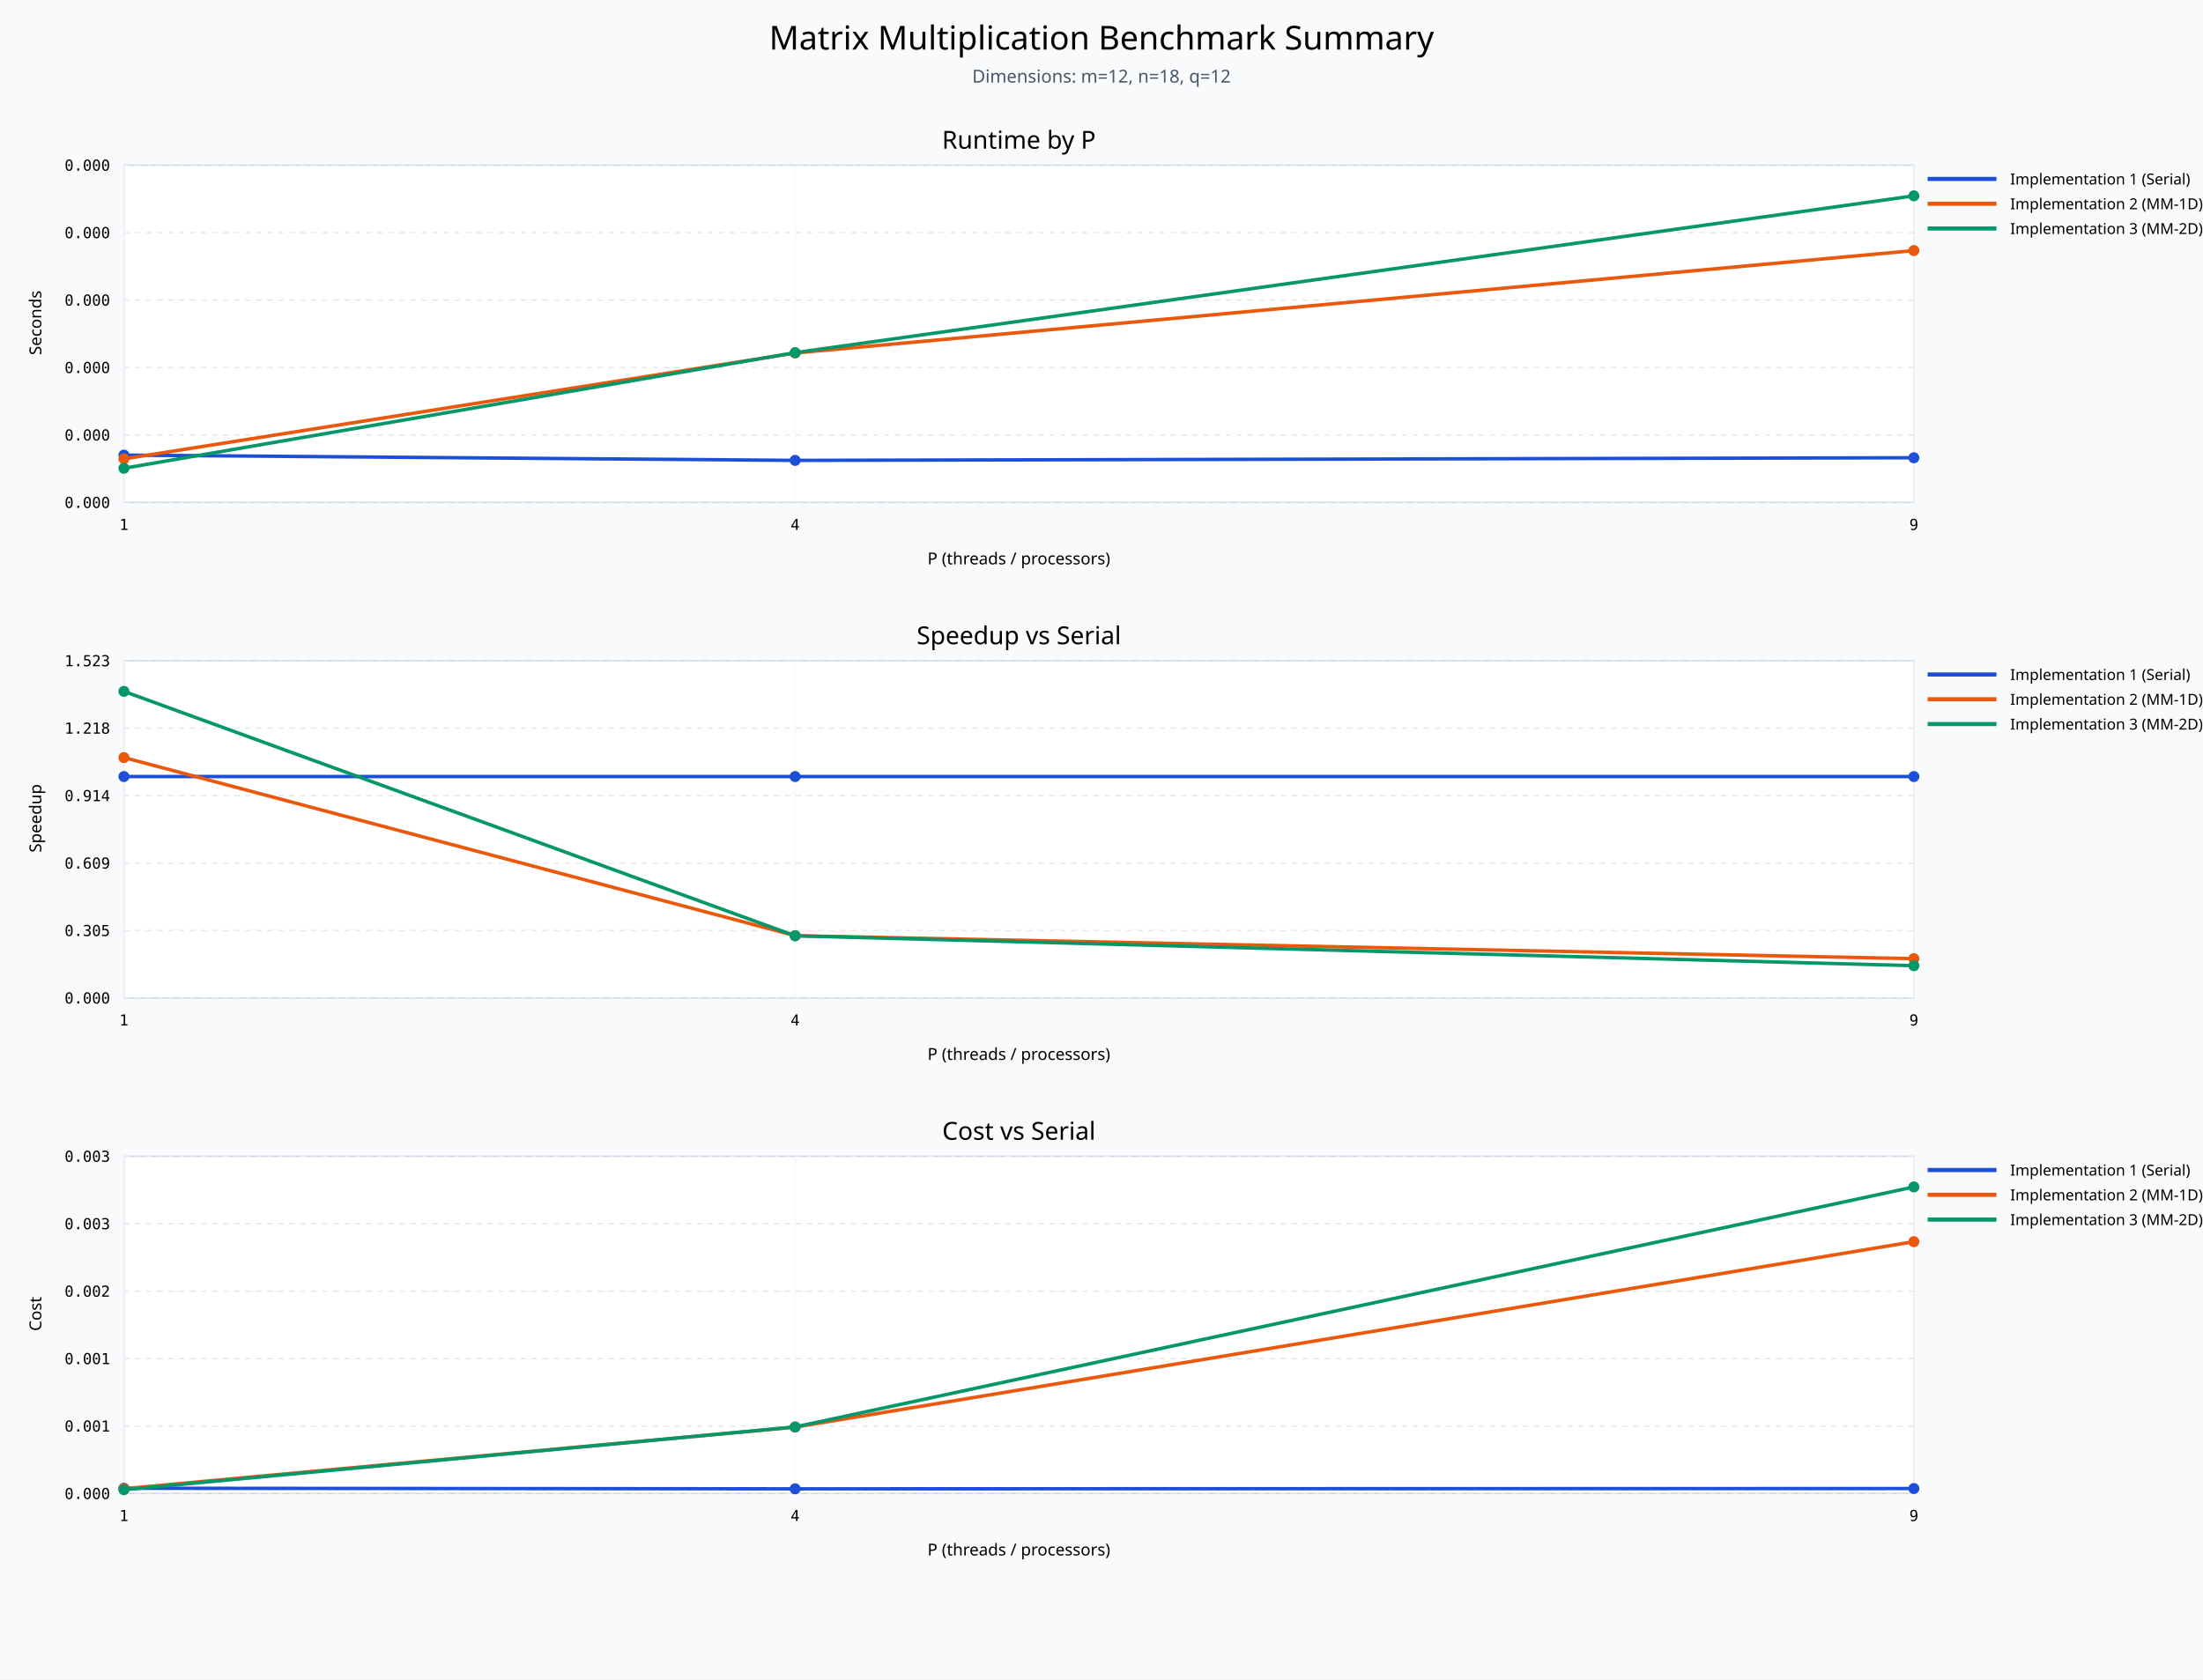
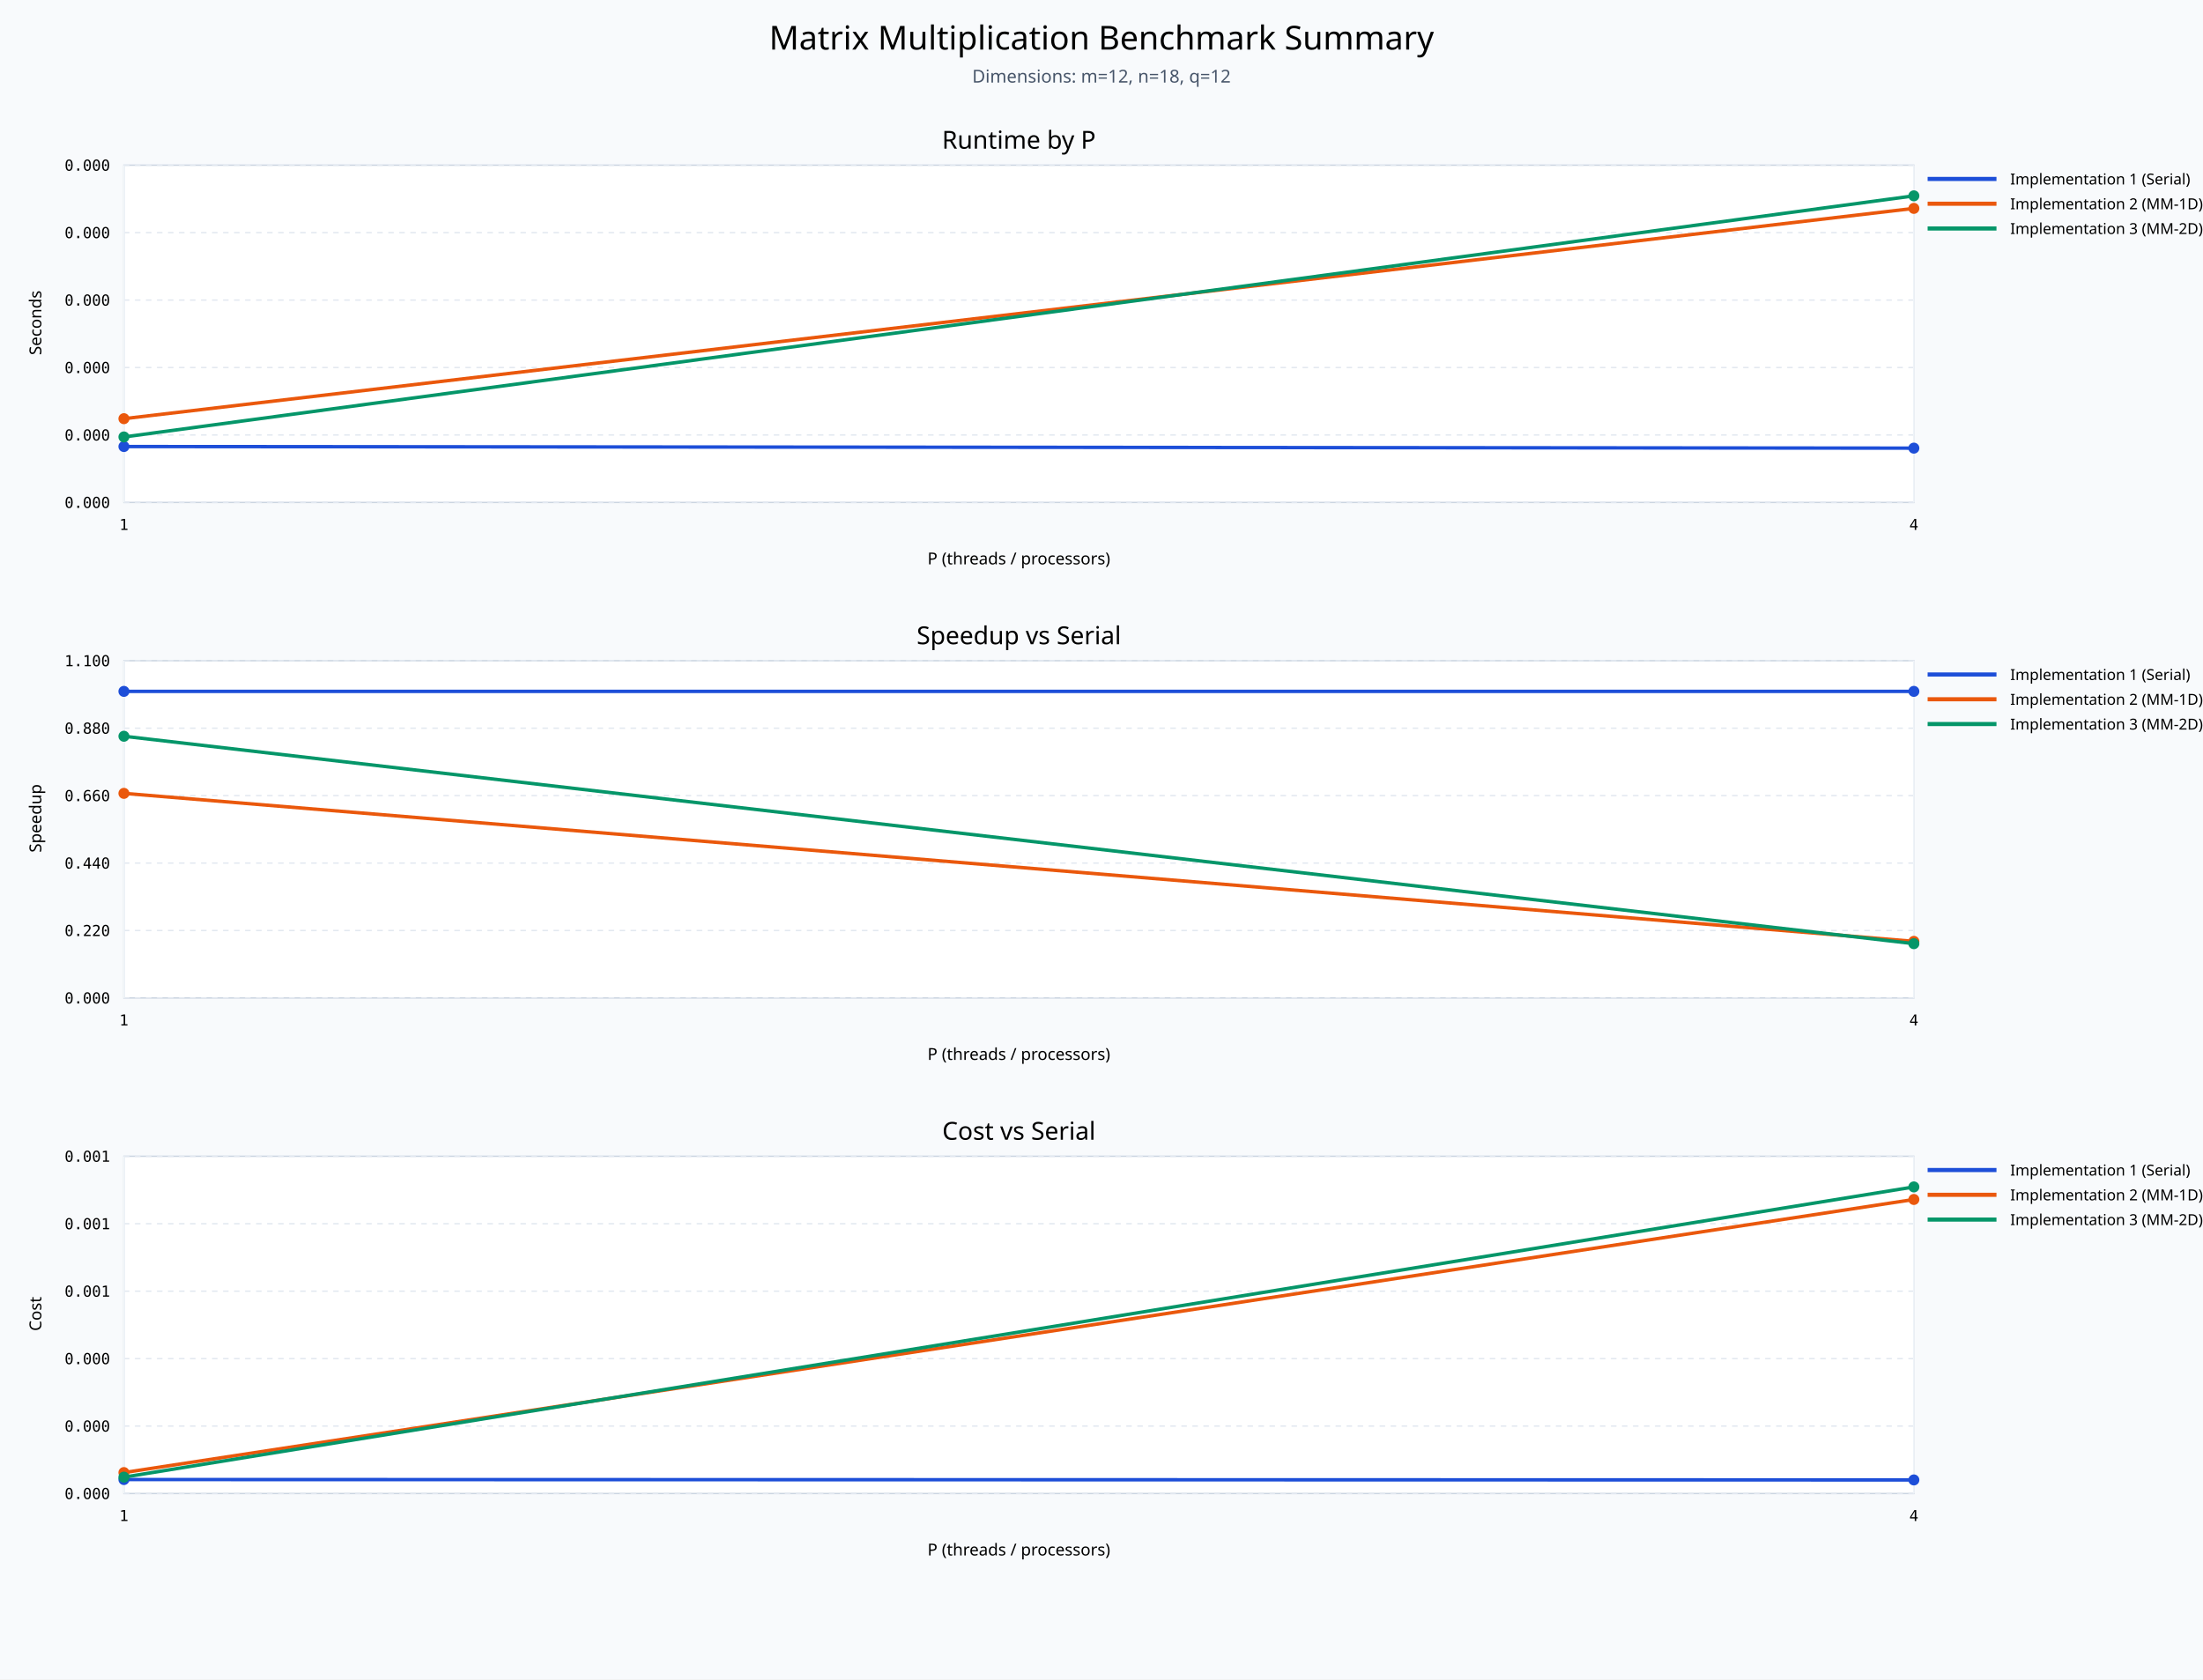
<svg xmlns="http://www.w3.org/2000/svg" width="1600" height="1220" viewBox="0 0 1600 1220">
  <rect width="100%" height="100%" fill="#f8fafc" />
  <text x="800" y="36" text-anchor="middle" font-size="24" font-family="sans-serif">Matrix Multiplication Benchmark Summary</text>
  <text x="800" y="60" text-anchor="middle" font-size="13" font-family="sans-serif" fill="#475569">Dimensions: m=12, n=18, q=12</text>
  <g>
    <text x="740" y="108" text-anchor="middle" font-size="18" font-family="sans-serif">Runtime by P</text>
    <rect x="90" y="120" width="1300" height="245" fill="#ffffff" stroke="#cbd5e1" />
    <line x1="90" y1="365" x2="1390" y2="365" stroke="#e2e8f0" stroke-dasharray="4,4" />
    <text x="80" y="369" text-anchor="end" font-size="11" font-family="monospace">0.000</text>
    <line x1="90.000" y1="316.000" x2="1390.000" y2="316.000" stroke="#e2e8f0" stroke-dasharray="4,4" />
    <text x="80.000" y="320.000" text-anchor="end" font-size="11" font-family="monospace">0.000</text>
    <line x1="90.000" y1="267.000" x2="1390.000" y2="267.000" stroke="#e2e8f0" stroke-dasharray="4,4" />
    <text x="80.000" y="271.000" text-anchor="end" font-size="11" font-family="monospace">0.000</text>
    <line x1="90.000" y1="218.000" x2="1390.000" y2="218.000" stroke="#e2e8f0" stroke-dasharray="4,4" />
    <text x="80.000" y="222.000" text-anchor="end" font-size="11" font-family="monospace">0.000</text>
    <line x1="90.000" y1="169.000" x2="1390.000" y2="169.000" stroke="#e2e8f0" stroke-dasharray="4,4" />
    <text x="80.000" y="173.000" text-anchor="end" font-size="11" font-family="monospace">0.000</text>
    <line x1="90.000" y1="120.000" x2="1390.000" y2="120.000" stroke="#e2e8f0" stroke-dasharray="4,4" />
    <text x="80.000" y="124.000" text-anchor="end" font-size="11" font-family="monospace">0.000</text>
    <line x1="90.000" y1="120.000" x2="90.000" y2="365.000" stroke="#f1f5f9" />
    <text x="90.000" y="385.000" text-anchor="middle" font-size="11" font-family="monospace">1</text>
-     <line x1="577.500" y1="120.000" x2="577.500" y2="365.000" stroke="#f1f5f9" />
-     <text x="577.500" y="385.000" text-anchor="middle" font-size="11" font-family="monospace">4</text>
    <line x1="1390.000" y1="120.000" x2="1390.000" y2="365.000" stroke="#f1f5f9" />
-     <text x="1390.000" y="385.000" text-anchor="middle" font-size="11" font-family="monospace">9</text>
+     <text x="1390.000" y="385.000" text-anchor="middle" font-size="11" font-family="monospace">4</text>
    <text x="740.000" y="410.000" text-anchor="middle" font-size="12" font-family="sans-serif">P (threads / processors)</text>
    <text x="38.000" y="242.500" transform="rotate(-90 30.000 242.500)" text-anchor="middle" font-size="12" font-family="sans-serif">Seconds</text>
-     <polyline fill="none" stroke="#1d4ed8" stroke-width="2.5" points="90,330.636 577.5,334.455 1390,332.545" />
-     <circle cx="90.000" cy="330.636" r="4" fill="#1d4ed8" />
-     <circle cx="577.500" cy="334.455" r="4" fill="#1d4ed8" />
-     <circle cx="1390.000" cy="332.545" r="4" fill="#1d4ed8" />
+     <polyline fill="none" stroke="#1d4ed8" stroke-width="2.5" points="90,324.399 1390,325.559" />
+     <circle cx="90.000" cy="324.399" r="4" fill="#1d4ed8" />
+     <circle cx="1390.000" cy="325.559" r="4" fill="#1d4ed8" />
    <line x1="1400.000" y1="130.000" x2="1450.000" y2="130.000" stroke="#1d4ed8" stroke-width="3" />
    <text x="1460.000" y="134.000" font-size="11" font-family="sans-serif">Implementation 1 (Serial)</text>
-     <polyline fill="none" stroke="#ea580c" stroke-width="2.5" points="90,333.35 577.5,256.454 1390,182.043" />
-     <circle cx="90.000" cy="333.350" r="4" fill="#ea580c" />
-     <circle cx="577.500" cy="256.454" r="4" fill="#ea580c" />
-     <circle cx="1390.000" cy="182.043" r="4" fill="#ea580c" />
+     <polyline fill="none" stroke="#ea580c" stroke-width="2.5" points="90,304.161 1390,151.384" />
+     <circle cx="90.000" cy="304.161" r="4" fill="#ea580c" />
+     <circle cx="1390.000" cy="151.384" r="4" fill="#ea580c" />
    <line x1="1400.000" y1="148.000" x2="1450.000" y2="148.000" stroke="#ea580c" stroke-width="3" />
    <text x="1460.000" y="152.000" font-size="11" font-family="sans-serif">Implementation 2 (MM-1D)</text>
-     <polyline fill="none" stroke="#059669" stroke-width="2.5" points="90,340.182 577.5,256.182 1390,142.273" />
-     <circle cx="90.000" cy="340.182" r="4" fill="#059669" />
-     <circle cx="577.500" cy="256.182" r="4" fill="#059669" />
+     <polyline fill="none" stroke="#059669" stroke-width="2.5" points="90,317.438 1390,142.273" />
+     <circle cx="90.000" cy="317.438" r="4" fill="#059669" />
    <circle cx="1390.000" cy="142.273" r="4" fill="#059669" />
    <line x1="1400.000" y1="166.000" x2="1450.000" y2="166.000" stroke="#059669" stroke-width="3" />
    <text x="1460.000" y="170.000" font-size="11" font-family="sans-serif">Implementation 3 (MM-2D)</text>
  </g>
  <g>
    <text x="740.000" y="468.000" text-anchor="middle" font-size="18" font-family="sans-serif">Speedup vs Serial</text>
    <rect x="90.000" y="480.000" width="1300.000" height="245.000" fill="#ffffff" stroke="#cbd5e1" />
    <line x1="90.000" y1="725.000" x2="1390.000" y2="725.000" stroke="#e2e8f0" stroke-dasharray="4,4" />
    <text x="80.000" y="729.000" text-anchor="end" font-size="11" font-family="monospace">0.000</text>
    <line x1="90.000" y1="676.000" x2="1390.000" y2="676.000" stroke="#e2e8f0" stroke-dasharray="4,4" />
-     <text x="80.000" y="680.000" text-anchor="end" font-size="11" font-family="monospace">0.305</text>
+     <text x="80.000" y="680.000" text-anchor="end" font-size="11" font-family="monospace">0.220</text>
    <line x1="90.000" y1="627.000" x2="1390.000" y2="627.000" stroke="#e2e8f0" stroke-dasharray="4,4" />
-     <text x="80.000" y="631.000" text-anchor="end" font-size="11" font-family="monospace">0.609</text>
+     <text x="80.000" y="631.000" text-anchor="end" font-size="11" font-family="monospace">0.440</text>
    <line x1="90.000" y1="578.000" x2="1390.000" y2="578.000" stroke="#e2e8f0" stroke-dasharray="4,4" />
-     <text x="80.000" y="582.000" text-anchor="end" font-size="11" font-family="monospace">0.914</text>
+     <text x="80.000" y="582.000" text-anchor="end" font-size="11" font-family="monospace">0.660</text>
    <line x1="90.000" y1="529.000" x2="1390.000" y2="529.000" stroke="#e2e8f0" stroke-dasharray="4,4" />
-     <text x="80.000" y="533.000" text-anchor="end" font-size="11" font-family="monospace">1.218</text>
+     <text x="80.000" y="533.000" text-anchor="end" font-size="11" font-family="monospace">0.880</text>
    <line x1="90.000" y1="480.000" x2="1390.000" y2="480.000" stroke="#e2e8f0" stroke-dasharray="4,4" />
-     <text x="80.000" y="484.000" text-anchor="end" font-size="11" font-family="monospace">1.523</text>
+     <text x="80.000" y="484.000" text-anchor="end" font-size="11" font-family="monospace">1.100</text>
    <line x1="90.000" y1="480.000" x2="90.000" y2="725.000" stroke="#f1f5f9" />
    <text x="90.000" y="745.000" text-anchor="middle" font-size="11" font-family="monospace">1</text>
-     <line x1="577.500" y1="480.000" x2="577.500" y2="725.000" stroke="#f1f5f9" />
-     <text x="577.500" y="745.000" text-anchor="middle" font-size="11" font-family="monospace">4</text>
    <line x1="1390.000" y1="480.000" x2="1390.000" y2="725.000" stroke="#f1f5f9" />
-     <text x="1390.000" y="745.000" text-anchor="middle" font-size="11" font-family="monospace">9</text>
+     <text x="1390.000" y="745.000" text-anchor="middle" font-size="11" font-family="monospace">4</text>
    <text x="740.000" y="770.000" text-anchor="middle" font-size="12" font-family="sans-serif">P (threads / processors)</text>
    <text x="38.000" y="602.500" transform="rotate(-90 30.000 602.500)" text-anchor="middle" font-size="12" font-family="sans-serif">Speedup</text>
-     <polyline fill="none" stroke="#1d4ed8" stroke-width="2.5" points="90,564.141 577.5,564.141 1390,564.141" />
-     <circle cx="90.000" cy="564.141" r="4" fill="#1d4ed8" />
-     <circle cx="577.500" cy="564.141" r="4" fill="#1d4ed8" />
-     <circle cx="1390.000" cy="564.141" r="4" fill="#1d4ed8" />
+     <polyline fill="none" stroke="#1d4ed8" stroke-width="2.5" points="90,502.273 1390,502.273" />
+     <circle cx="90.000" cy="502.273" r="4" fill="#1d4ed8" />
+     <circle cx="1390.000" cy="502.273" r="4" fill="#1d4ed8" />
    <line x1="1400.000" y1="490.000" x2="1450.000" y2="490.000" stroke="#1d4ed8" stroke-width="3" />
    <text x="1460.000" y="494.000" font-size="11" font-family="sans-serif">Implementation 1 (Serial)</text>
-     <polyline fill="none" stroke="#ea580c" stroke-width="2.5" points="90,550.352 577.5,679.734 1390,696.465" />
-     <circle cx="90.000" cy="550.352" r="4" fill="#ea580c" />
-     <circle cx="577.500" cy="679.734" r="4" fill="#ea580c" />
-     <circle cx="1390.000" cy="696.465" r="4" fill="#ea580c" />
+     <polyline fill="none" stroke="#ea580c" stroke-width="2.5" points="90,576.361 1390,683.877" />
+     <circle cx="90.000" cy="576.361" r="4" fill="#ea580c" />
+     <circle cx="1390.000" cy="683.877" r="4" fill="#ea580c" />
    <line x1="1400.000" y1="508.000" x2="1450.000" y2="508.000" stroke="#ea580c" stroke-width="3" />
    <text x="1460.000" y="512.000" font-size="11" font-family="sans-serif">Implementation 2 (MM-1D)</text>
-     <polyline fill="none" stroke="#059669" stroke-width="2.5" points="90,502.273 577.5,679.847 1390,701.561" />
-     <circle cx="90.000" cy="502.273" r="4" fill="#059669" />
-     <circle cx="577.500" cy="679.847" r="4" fill="#059669" />
-     <circle cx="1390.000" cy="701.561" r="4" fill="#059669" />
+     <polyline fill="none" stroke="#059669" stroke-width="2.5" points="90,534.867 1390,685.559" />
+     <circle cx="90.000" cy="534.867" r="4" fill="#059669" />
+     <circle cx="1390.000" cy="685.559" r="4" fill="#059669" />
    <line x1="1400.000" y1="526.000" x2="1450.000" y2="526.000" stroke="#059669" stroke-width="3" />
    <text x="1460.000" y="530.000" font-size="11" font-family="sans-serif">Implementation 3 (MM-2D)</text>
  </g>
  <g>
    <text x="740.000" y="828.000" text-anchor="middle" font-size="18" font-family="sans-serif">Cost vs Serial</text>
    <rect x="90.000" y="840.000" width="1300.000" height="245.000" fill="#ffffff" stroke="#cbd5e1" />
    <line x1="90.000" y1="1085.000" x2="1390.000" y2="1085.000" stroke="#e2e8f0" stroke-dasharray="4,4" />
    <text x="80.000" y="1089.000" text-anchor="end" font-size="11" font-family="monospace">0.000</text>
    <line x1="90.000" y1="1036.000" x2="1390.000" y2="1036.000" stroke="#e2e8f0" stroke-dasharray="4,4" />
-     <text x="80.000" y="1040.000" text-anchor="end" font-size="11" font-family="monospace">0.001</text>
+     <text x="80.000" y="1040.000" text-anchor="end" font-size="11" font-family="monospace">0.000</text>
    <line x1="90.000" y1="987.000" x2="1390.000" y2="987.000" stroke="#e2e8f0" stroke-dasharray="4,4" />
-     <text x="80.000" y="991.000" text-anchor="end" font-size="11" font-family="monospace">0.001</text>
+     <text x="80.000" y="991.000" text-anchor="end" font-size="11" font-family="monospace">0.000</text>
    <line x1="90.000" y1="938.000" x2="1390.000" y2="938.000" stroke="#e2e8f0" stroke-dasharray="4,4" />
-     <text x="80.000" y="942.000" text-anchor="end" font-size="11" font-family="monospace">0.002</text>
+     <text x="80.000" y="942.000" text-anchor="end" font-size="11" font-family="monospace">0.001</text>
    <line x1="90.000" y1="889.000" x2="1390.000" y2="889.000" stroke="#e2e8f0" stroke-dasharray="4,4" />
-     <text x="80.000" y="893.000" text-anchor="end" font-size="11" font-family="monospace">0.003</text>
+     <text x="80.000" y="893.000" text-anchor="end" font-size="11" font-family="monospace">0.001</text>
    <line x1="90.000" y1="840.000" x2="1390.000" y2="840.000" stroke="#e2e8f0" stroke-dasharray="4,4" />
-     <text x="80.000" y="844.000" text-anchor="end" font-size="11" font-family="monospace">0.003</text>
+     <text x="80.000" y="844.000" text-anchor="end" font-size="11" font-family="monospace">0.001</text>
    <line x1="90.000" y1="840.000" x2="90.000" y2="1085.000" stroke="#f1f5f9" />
    <text x="90.000" y="1105.000" text-anchor="middle" font-size="11" font-family="monospace">1</text>
-     <line x1="577.500" y1="840.000" x2="577.500" y2="1085.000" stroke="#f1f5f9" />
-     <text x="577.500" y="1105.000" text-anchor="middle" font-size="11" font-family="monospace">4</text>
    <line x1="1390.000" y1="840.000" x2="1390.000" y2="1085.000" stroke="#f1f5f9" />
-     <text x="1390.000" y="1105.000" text-anchor="middle" font-size="11" font-family="monospace">9</text>
+     <text x="1390.000" y="1105.000" text-anchor="middle" font-size="11" font-family="monospace">4</text>
    <text x="740.000" y="1130.000" text-anchor="middle" font-size="12" font-family="sans-serif">P (threads / processors)</text>
    <text x="38.000" y="962.500" transform="rotate(-90 30.000 962.500)" text-anchor="middle" font-size="12" font-family="sans-serif">Cost</text>
-     <polyline fill="none" stroke="#1d4ed8" stroke-width="2.5" points="90,1081.18 577.5,1081.61 1390,1081.39" />
-     <circle cx="90.000" cy="1081.182" r="4" fill="#1d4ed8" />
-     <circle cx="577.500" cy="1081.606" r="4" fill="#1d4ed8" />
-     <circle cx="1390.000" cy="1081.394" r="4" fill="#1d4ed8" />
+     <polyline fill="none" stroke="#1d4ed8" stroke-width="2.5" points="90,1074.85 1390,1075.14" />
+     <circle cx="90.000" cy="1074.850" r="4" fill="#1d4ed8" />
+     <circle cx="1390.000" cy="1075.140" r="4" fill="#1d4ed8" />
    <line x1="1400.000" y1="850.000" x2="1450.000" y2="850.000" stroke="#1d4ed8" stroke-width="3" />
    <text x="1460.000" y="854.000" font-size="11" font-family="sans-serif">Implementation 1 (Serial)</text>
-     <polyline fill="none" stroke="#ea580c" stroke-width="2.5" points="90,1081.48 577.5,1036.76 1390,902.043" />
-     <circle cx="90.000" cy="1081.483" r="4" fill="#ea580c" />
-     <circle cx="577.500" cy="1036.757" r="4" fill="#ea580c" />
-     <circle cx="1390.000" cy="902.043" r="4" fill="#ea580c" />
+     <polyline fill="none" stroke="#ea580c" stroke-width="2.5" points="90,1069.79 1390,871.384" />
+     <circle cx="90.000" cy="1069.790" r="4" fill="#ea580c" />
+     <circle cx="1390.000" cy="871.384" r="4" fill="#ea580c" />
    <line x1="1400.000" y1="868.000" x2="1450.000" y2="868.000" stroke="#ea580c" stroke-width="3" />
    <text x="1460.000" y="872.000" font-size="11" font-family="sans-serif">Implementation 2 (MM-1D)</text>
-     <polyline fill="none" stroke="#059669" stroke-width="2.5" points="90,1082.24 577.5,1036.64 1390,862.273" />
-     <circle cx="90.000" cy="1082.242" r="4" fill="#059669" />
-     <circle cx="577.500" cy="1036.636" r="4" fill="#059669" />
+     <polyline fill="none" stroke="#059669" stroke-width="2.5" points="90,1073.11 1390,862.273" />
+     <circle cx="90.000" cy="1073.110" r="4" fill="#059669" />
    <circle cx="1390.000" cy="862.273" r="4" fill="#059669" />
    <line x1="1400.000" y1="886.000" x2="1450.000" y2="886.000" stroke="#059669" stroke-width="3" />
    <text x="1460.000" y="890.000" font-size="11" font-family="sans-serif">Implementation 3 (MM-2D)</text>
  </g>
</svg>
